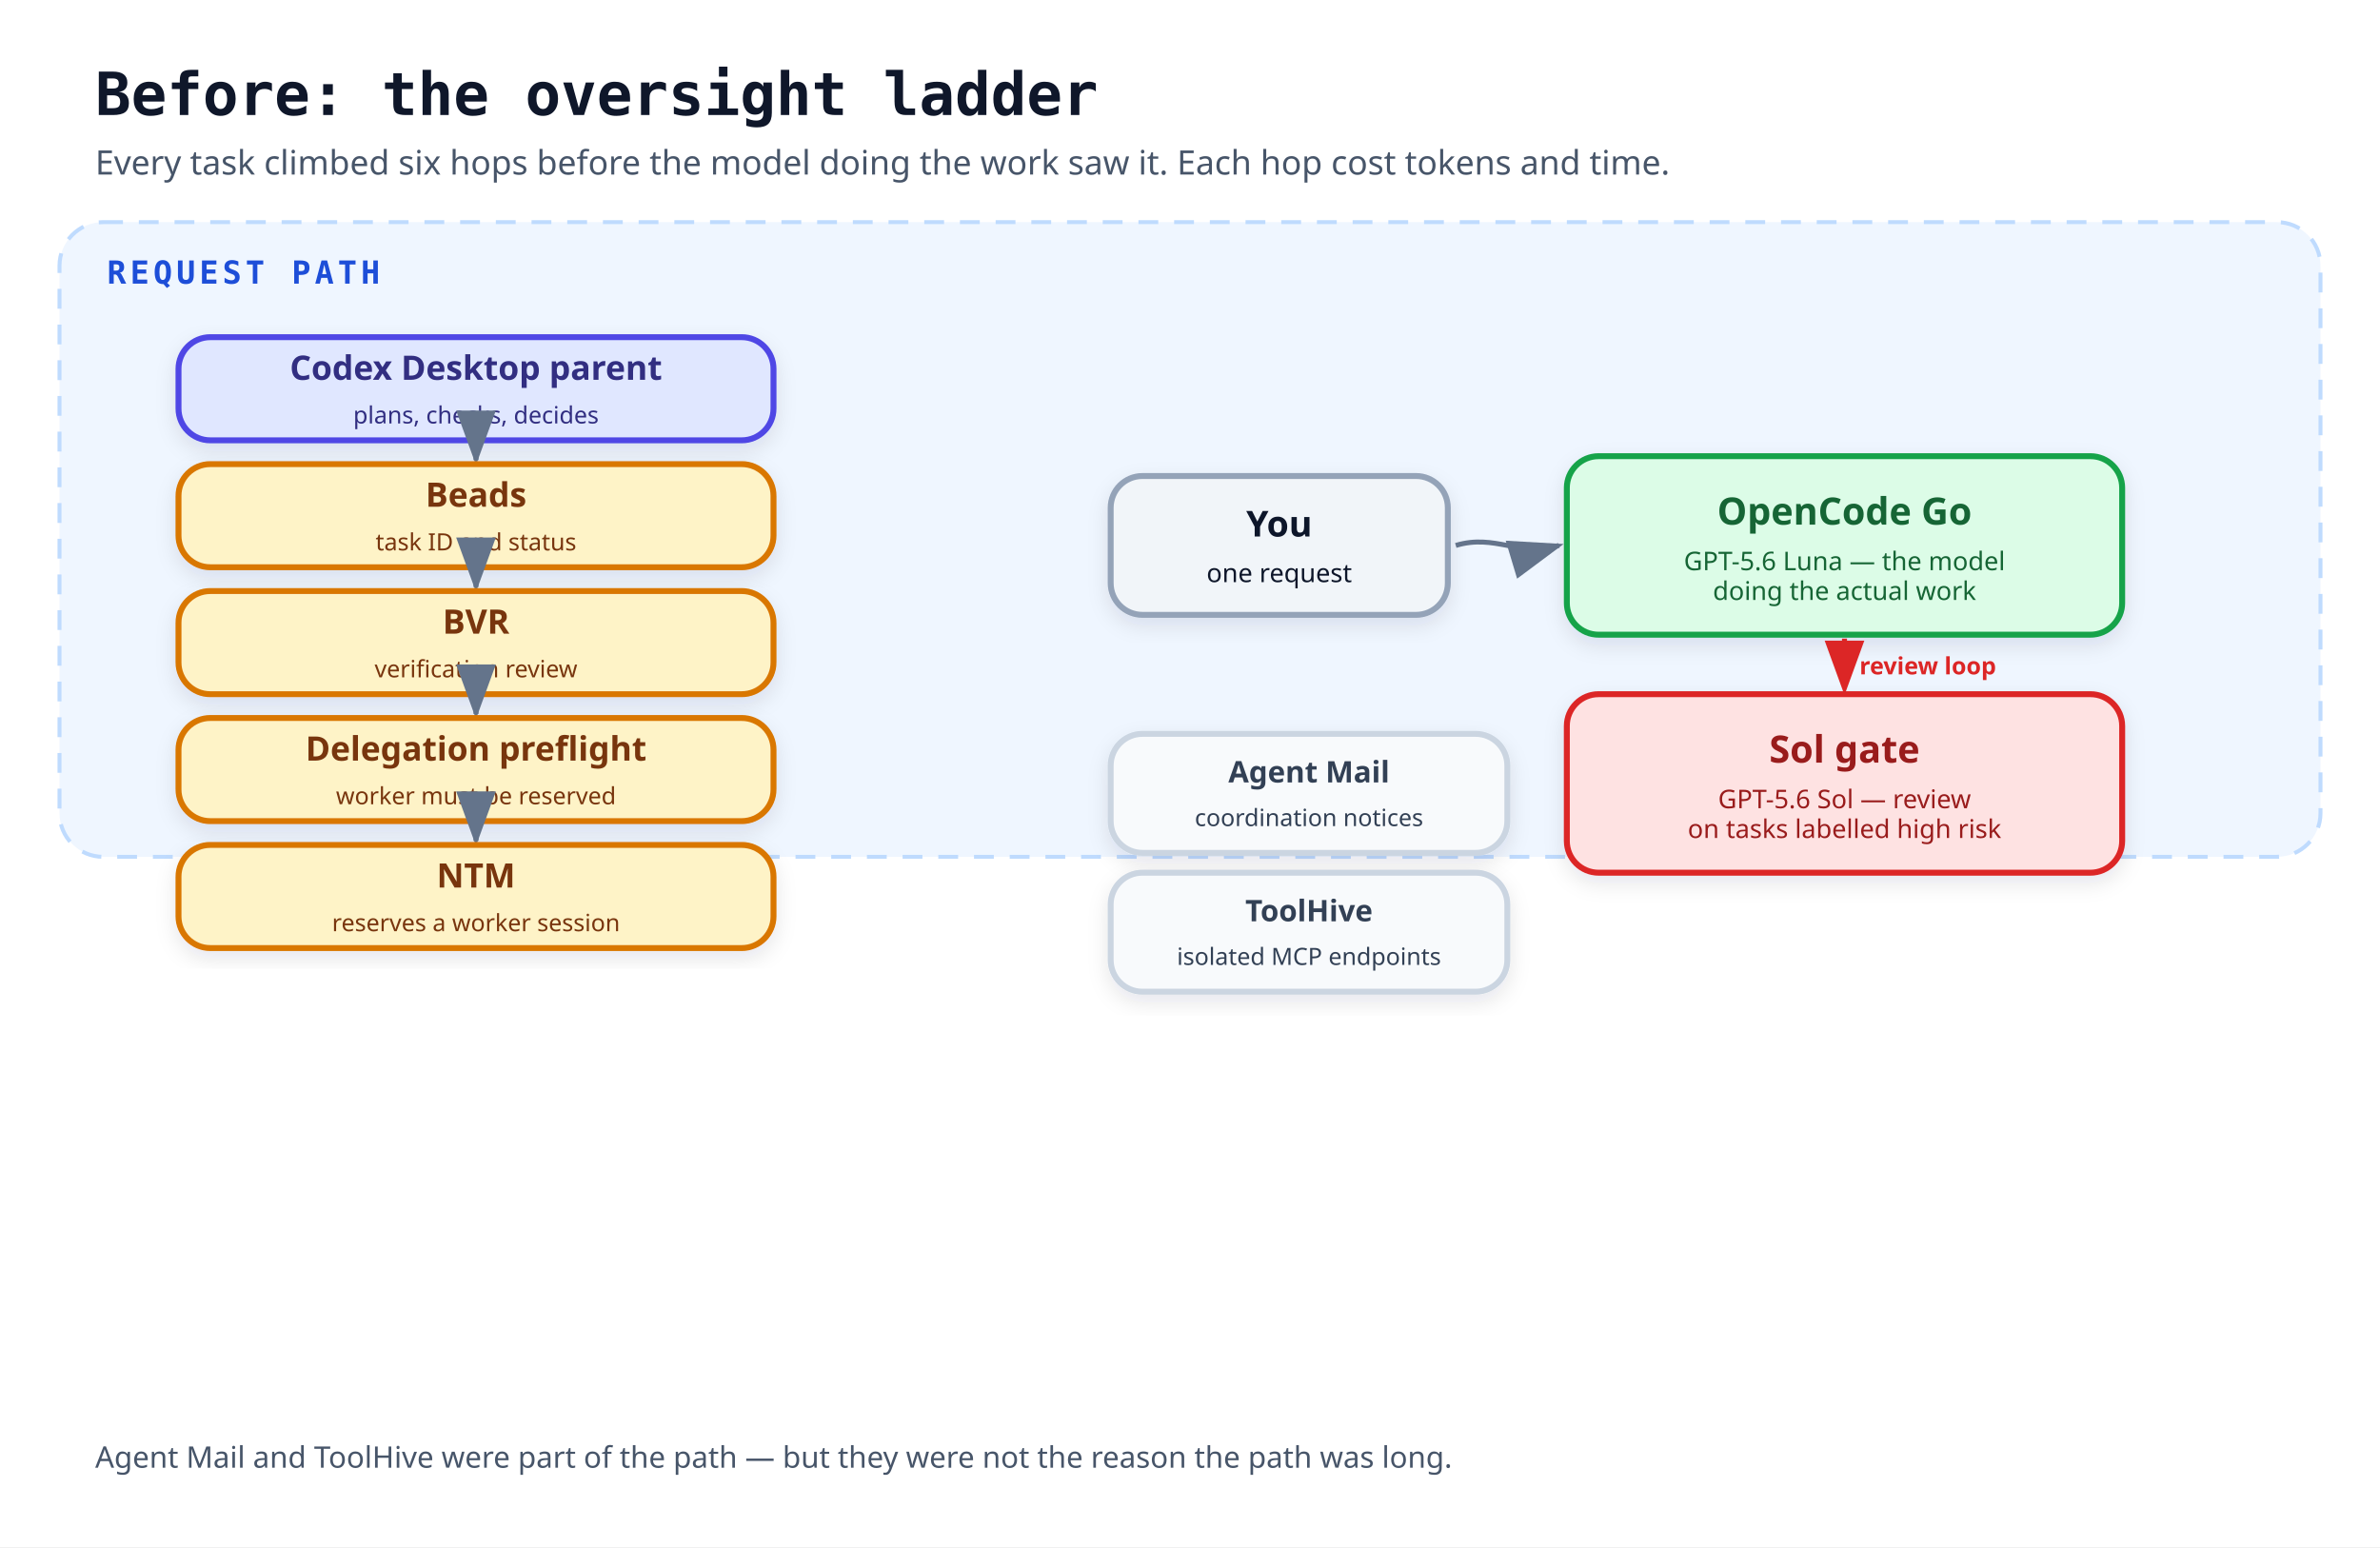
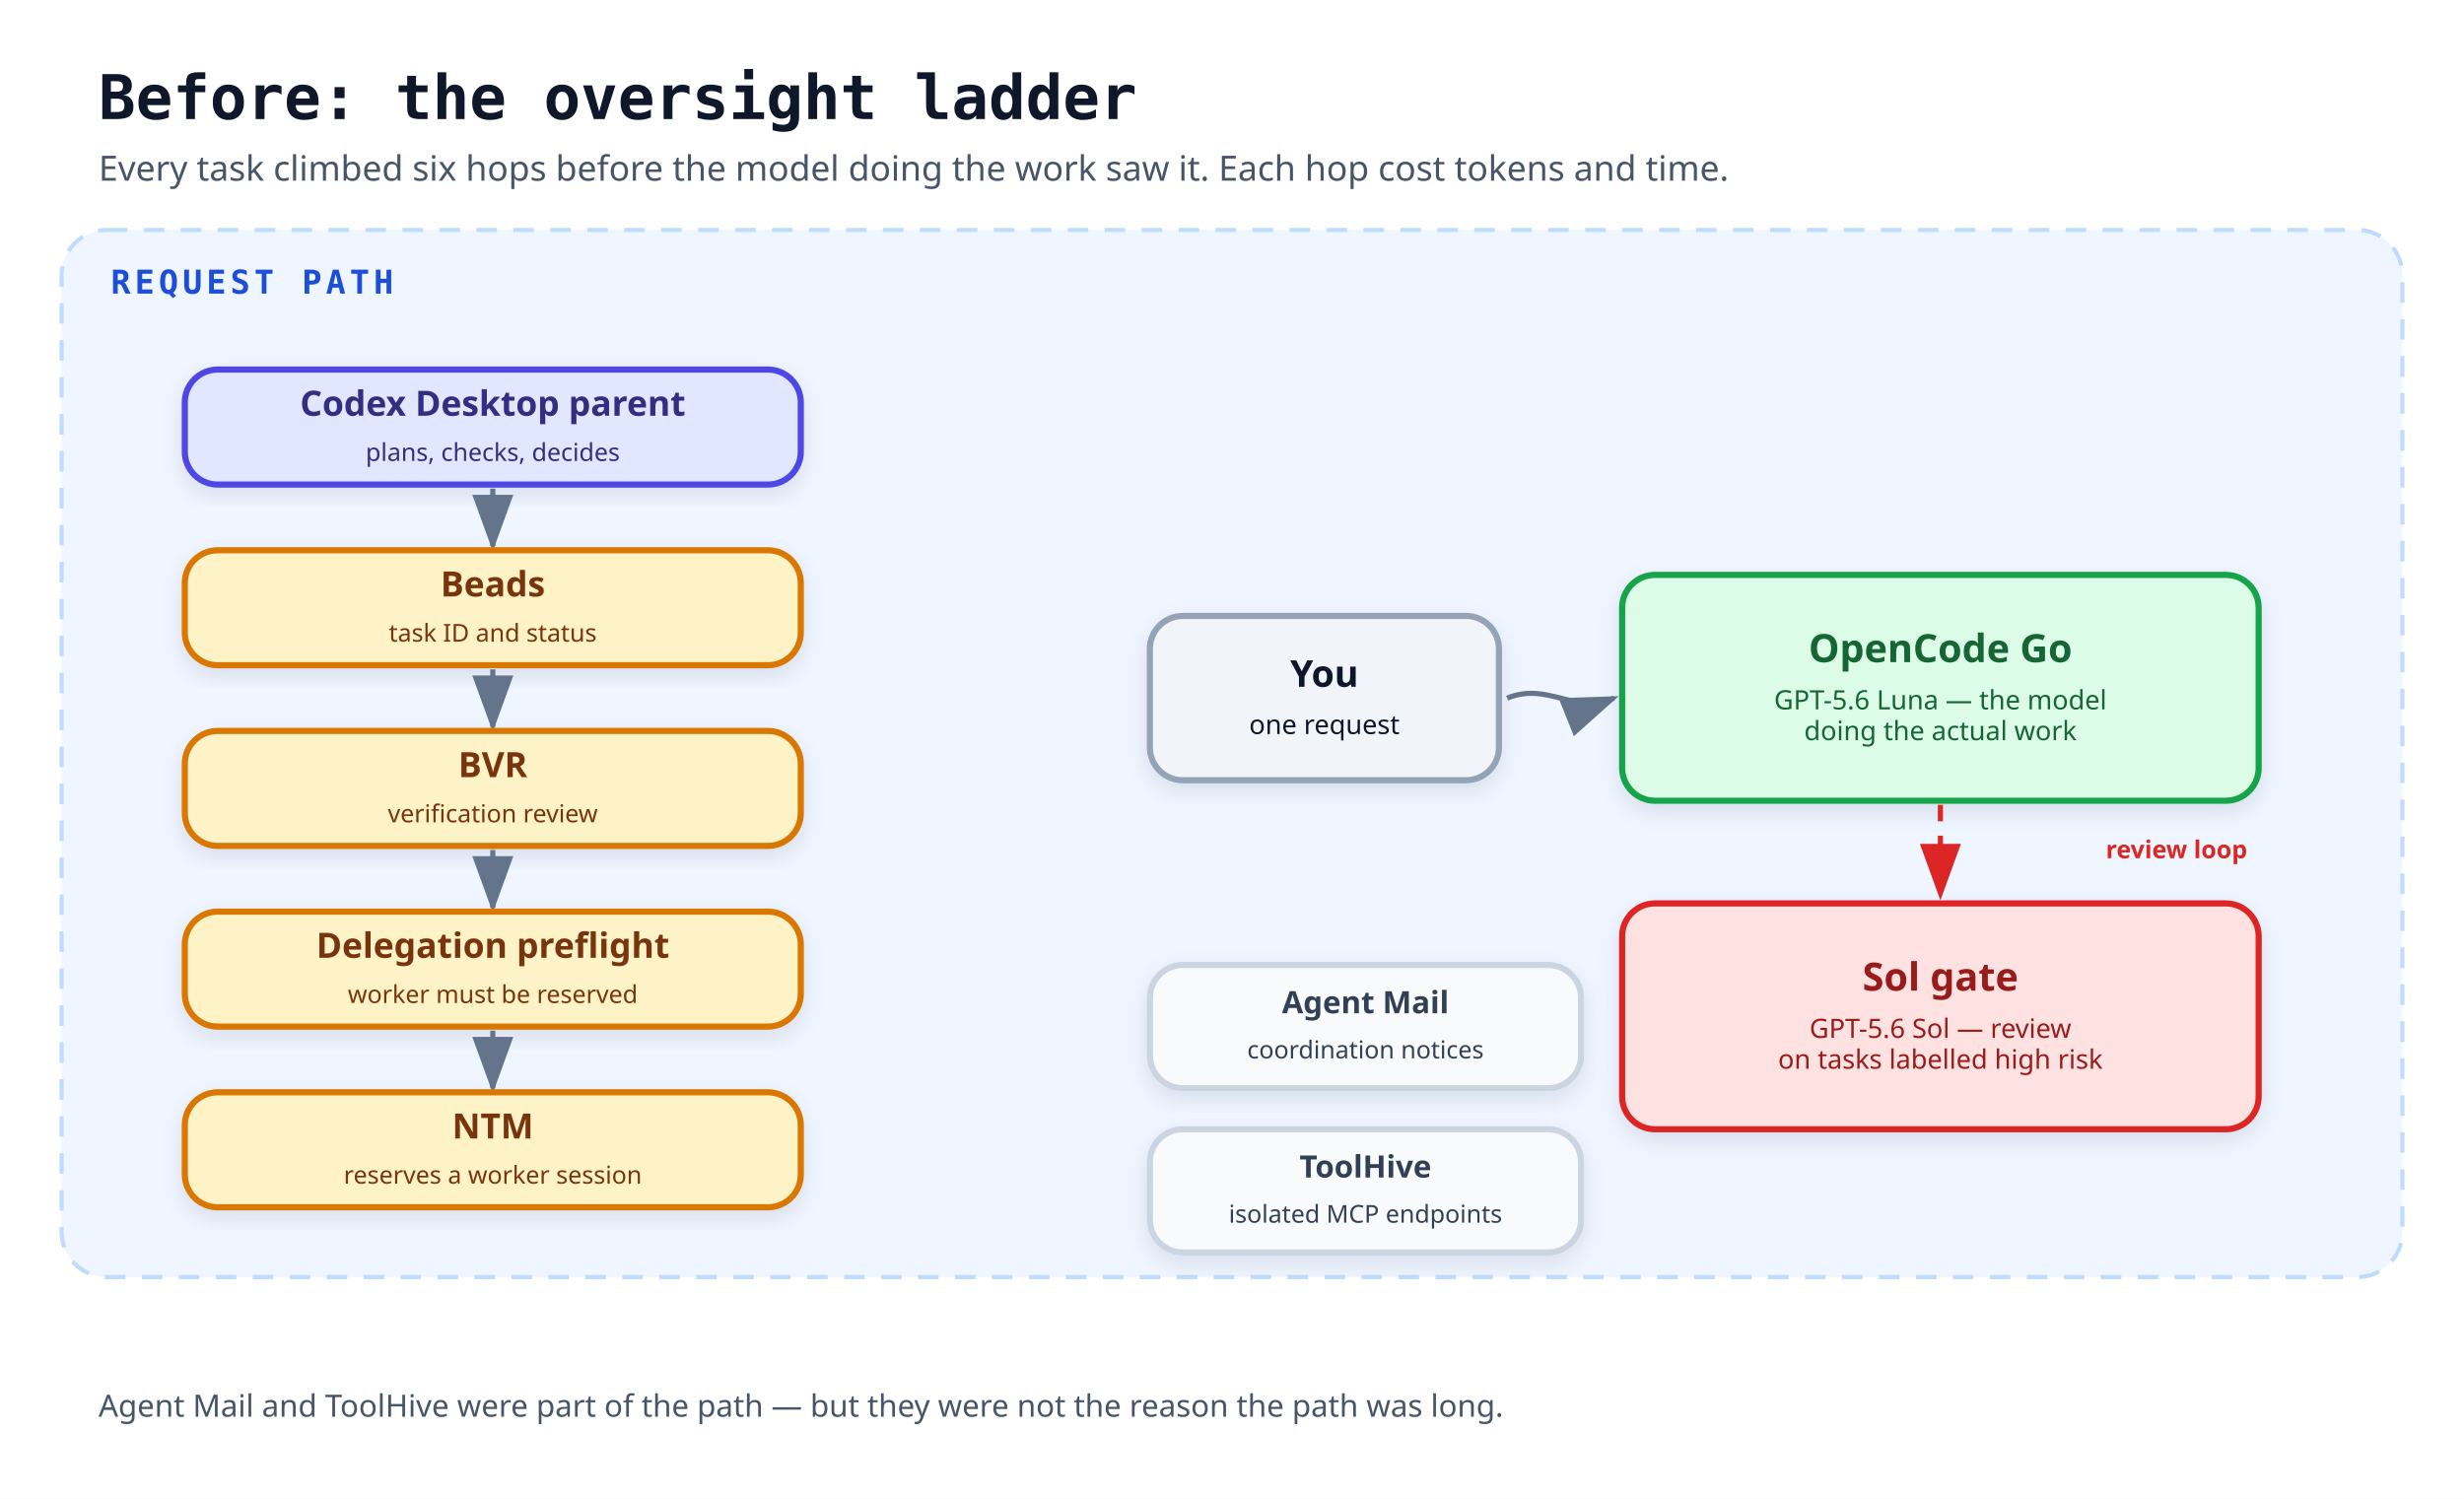
- <svg xmlns="http://www.w3.org/2000/svg" width="1200" height="780" viewBox="0 0 1200 780" role="img" aria-labelledby="title desc">
+ <svg xmlns="http://www.w3.org/2000/svg" width="1200" height="730" viewBox="0 0 1200 730" role="img" aria-labelledby="title desc">
  <defs>
    <marker id="arr-blue" markerWidth="12" markerHeight="12" refX="10" refY="4" orient="auto">
      <path d="M0 0 L0 8 L11 4 Z" fill="#2563eb" />
    </marker>
    <marker id="arr-red" markerWidth="12" markerHeight="12" refX="10" refY="4" orient="auto">
      <path d="M0 0 L0 8 L11 4 Z" fill="#dc2626" />
    </marker>
    <marker id="arr-green" markerWidth="12" markerHeight="12" refX="10" refY="4" orient="auto">
      <path d="M0 0 L0 8 L11 4 Z" fill="#047857" />
    </marker>
    <marker id="arr-slate" markerWidth="12" markerHeight="12" refX="10" refY="4" orient="auto">
      <path d="M0 0 L0 8 L11 4 Z" fill="#64748b" />
    </marker>
    <marker id="arr-amber" markerWidth="12" markerHeight="12" refX="10" refY="4" orient="auto">
      <path d="M0 0 L0 8 L11 4 Z" fill="#d97706" />
    </marker>
    <filter id="shadow" x="-20%" y="-20%" width="140%" height="140%">
      <feDropShadow dx="0" dy="4" stdDeviation="5" flood-color="#0f172a" flood-opacity="0.10" />
    </filter>
  </defs>
-   <rect width="1200" height="780" fill="#ffffff" />
+   <rect width="1200" height="730" fill="#ffffff" />
  <text x="48" y="58" fill="#0f172a" font-family="ui-monospace,SFMono-Regular,Menlo,monospace" font-size="30" font-weight="700">Before: the oversight ladder</text>
  <text x="48" y="88" fill="#475569" font-family="ui-sans-serif,system-ui,sans-serif" font-size="17">Every task climbed six hops before the model doing the work saw it. Each hop cost tokens and time.</text>
-   <rect x="30" y="112" width="1140" height="320" rx="22" fill="#eff6ff" stroke="#bfdbfe" stroke-width="2" stroke-dasharray="10 8" />
+   <rect x="30" y="112" width="1140" height="510" rx="22" fill="#eff6ff" stroke="#bfdbfe" stroke-width="2" stroke-dasharray="10 8" />
  <text x="54" y="143" fill="#1d4ed8" font-family="ui-monospace,SFMono-Regular,Menlo,monospace" font-size="16" font-weight="700" letter-spacing="2">REQUEST PATH</text>
  <g filter="url(#shadow)">
-     <rect x="90" y="170" width="300" height="52" rx="16" fill="#e0e7ff" stroke="#4f46e5" stroke-width="3" />
-     <text x="240.0" y="191.5" text-anchor="middle" fill="#312e81" font-family="ui-sans-serif,system-ui,sans-serif" font-size="17" font-weight="700">Codex Desktop parent</text>
-     <text x="240.0" y="213.5" text-anchor="middle" fill="#312e81" font-family="ui-sans-serif,system-ui,sans-serif" font-size="12">plans, checks, decides</text>
+     <rect x="90" y="180" width="300" height="56" rx="16" fill="#e0e7ff" stroke="#4f46e5" stroke-width="3" />
+     <text x="240.0" y="202.5" text-anchor="middle" fill="#312e81" font-family="ui-sans-serif,system-ui,sans-serif" font-size="17" font-weight="700">Codex Desktop parent</text>
+     <text x="240.0" y="224.5" text-anchor="middle" fill="#312e81" font-family="ui-sans-serif,system-ui,sans-serif" font-size="12">plans, checks, decides</text>
  </g>
-   <path d="M240.0 224 C240.0 230,240.0 228,240.0 232" fill="none" stroke="#64748b" stroke-width="2.5" marker-end="url(#arr-slate)" />
+   <path d="M240.0 238 C240.0 248,240.0 256,240.0 266" fill="none" stroke="#64748b" stroke-width="2.5" marker-end="url(#arr-slate)" />
  <g filter="url(#shadow)">
-     <rect x="90" y="234" width="300" height="52" rx="16" fill="#fef3c7" stroke="#d97706" stroke-width="3" />
-     <text x="240.0" y="255.5" text-anchor="middle" fill="#78350f" font-family="ui-sans-serif,system-ui,sans-serif" font-size="17" font-weight="700">Beads</text>
-     <text x="240.0" y="277.5" text-anchor="middle" fill="#78350f" font-family="ui-sans-serif,system-ui,sans-serif" font-size="12">task ID and status</text>
+     <rect x="90" y="268" width="300" height="56" rx="16" fill="#fef3c7" stroke="#d97706" stroke-width="3" />
+     <text x="240.0" y="290.5" text-anchor="middle" fill="#78350f" font-family="ui-sans-serif,system-ui,sans-serif" font-size="17" font-weight="700">Beads</text>
+     <text x="240.0" y="312.5" text-anchor="middle" fill="#78350f" font-family="ui-sans-serif,system-ui,sans-serif" font-size="12">task ID and status</text>
  </g>
-   <path d="M240.0 288 C240.0 294,240.0 292,240.0 296" fill="none" stroke="#64748b" stroke-width="2.5" marker-end="url(#arr-slate)" />
+   <path d="M240.0 326 C240.0 336,240.0 344,240.0 354" fill="none" stroke="#64748b" stroke-width="2.5" marker-end="url(#arr-slate)" />
  <g filter="url(#shadow)">
-     <rect x="90" y="298" width="300" height="52" rx="16" fill="#fef3c7" stroke="#d97706" stroke-width="3" />
-     <text x="240.0" y="319.5" text-anchor="middle" fill="#78350f" font-family="ui-sans-serif,system-ui,sans-serif" font-size="17" font-weight="700">BVR</text>
-     <text x="240.0" y="341.5" text-anchor="middle" fill="#78350f" font-family="ui-sans-serif,system-ui,sans-serif" font-size="12">verification review</text>
+     <rect x="90" y="356" width="300" height="56" rx="16" fill="#fef3c7" stroke="#d97706" stroke-width="3" />
+     <text x="240.0" y="378.5" text-anchor="middle" fill="#78350f" font-family="ui-sans-serif,system-ui,sans-serif" font-size="17" font-weight="700">BVR</text>
+     <text x="240.0" y="400.5" text-anchor="middle" fill="#78350f" font-family="ui-sans-serif,system-ui,sans-serif" font-size="12">verification review</text>
  </g>
-   <path d="M240.0 352 C240.0 358,240.0 356,240.0 360" fill="none" stroke="#64748b" stroke-width="2.5" marker-end="url(#arr-slate)" />
+   <path d="M240.0 414 C240.0 424,240.0 432,240.0 442" fill="none" stroke="#64748b" stroke-width="2.5" marker-end="url(#arr-slate)" />
  <g filter="url(#shadow)">
-     <rect x="90" y="362" width="300" height="52" rx="16" fill="#fef3c7" stroke="#d97706" stroke-width="3" />
-     <text x="240.0" y="383.5" text-anchor="middle" fill="#78350f" font-family="ui-sans-serif,system-ui,sans-serif" font-size="17" font-weight="700">Delegation preflight</text>
-     <text x="240.0" y="405.5" text-anchor="middle" fill="#78350f" font-family="ui-sans-serif,system-ui,sans-serif" font-size="12">worker must be reserved</text>
+     <rect x="90" y="444" width="300" height="56" rx="16" fill="#fef3c7" stroke="#d97706" stroke-width="3" />
+     <text x="240.0" y="466.5" text-anchor="middle" fill="#78350f" font-family="ui-sans-serif,system-ui,sans-serif" font-size="17" font-weight="700">Delegation preflight</text>
+     <text x="240.0" y="488.5" text-anchor="middle" fill="#78350f" font-family="ui-sans-serif,system-ui,sans-serif" font-size="12">worker must be reserved</text>
  </g>
-   <path d="M240.0 416 C240.0 422,240.0 420,240.0 424" fill="none" stroke="#64748b" stroke-width="2.5" marker-end="url(#arr-slate)" />
+   <path d="M240.0 502 C240.0 512,240.0 520,240.0 530" fill="none" stroke="#64748b" stroke-width="2.5" marker-end="url(#arr-slate)" />
  <g filter="url(#shadow)">
-     <rect x="90" y="426" width="300" height="52" rx="16" fill="#fef3c7" stroke="#d97706" stroke-width="3" />
-     <text x="240.0" y="447.5" text-anchor="middle" fill="#78350f" font-family="ui-sans-serif,system-ui,sans-serif" font-size="17" font-weight="700">NTM</text>
-     <text x="240.0" y="469.5" text-anchor="middle" fill="#78350f" font-family="ui-sans-serif,system-ui,sans-serif" font-size="12">reserves a worker session</text>
+     <rect x="90" y="532" width="300" height="56" rx="16" fill="#fef3c7" stroke="#d97706" stroke-width="3" />
+     <text x="240.0" y="554.5" text-anchor="middle" fill="#78350f" font-family="ui-sans-serif,system-ui,sans-serif" font-size="17" font-weight="700">NTM</text>
+     <text x="240.0" y="576.5" text-anchor="middle" fill="#78350f" font-family="ui-sans-serif,system-ui,sans-serif" font-size="12">reserves a worker session</text>
  </g>
  <g filter="url(#shadow)">
-     <rect x="560" y="240" width="170" height="70" rx="16" fill="#f1f5f9" stroke="#94a3b8" stroke-width="3" />
-     <text x="645.0" y="270.5" text-anchor="middle" fill="#0f172a" font-family="ui-sans-serif,system-ui,sans-serif" font-size="18" font-weight="700">You</text>
-     <text x="645.0" y="293.5" text-anchor="middle" fill="#0f172a" font-family="ui-sans-serif,system-ui,sans-serif" font-size="13">one request</text>
+     <rect x="560" y="300" width="170" height="80" rx="16" fill="#f1f5f9" stroke="#94a3b8" stroke-width="3" />
+     <text x="645.0" y="334.5" text-anchor="middle" fill="#0f172a" font-family="ui-sans-serif,system-ui,sans-serif" font-size="18" font-weight="700">You</text>
+     <text x="645.0" y="357.5" text-anchor="middle" fill="#0f172a" font-family="ui-sans-serif,system-ui,sans-serif" font-size="13">one request</text>
  </g>
-   <path d="M734 275 C754 269 766 281 786 275" fill="none" stroke="#64748b" stroke-width="2.5" marker-end="url(#arr-slate)" />
+   <path d="M734 340 C754 332 766 348 786 340" fill="none" stroke="#64748b" stroke-width="2.5" marker-end="url(#arr-slate)" />
  <g filter="url(#shadow)">
-     <rect x="790" y="230" width="280" height="90" rx="16" fill="#dcfce7" stroke="#16a34a" stroke-width="3" />
-     <text x="930.0" y="264.5" text-anchor="middle" fill="#166534" font-family="ui-sans-serif,system-ui,sans-serif" font-size="19" font-weight="700">OpenCode Go</text>
-     <text x="930.0" y="287.5" text-anchor="middle" fill="#166534" font-family="ui-sans-serif,system-ui,sans-serif" font-size="13">GPT-5.6 Luna — the model</text>
-     <text x="930.0" y="302.5" text-anchor="middle" fill="#166534" font-family="ui-sans-serif,system-ui,sans-serif" font-size="13">doing the actual work</text>
+     <rect x="790" y="280" width="310" height="110" rx="16" fill="#dcfce7" stroke="#16a34a" stroke-width="3" />
+     <text x="945.0" y="322.5" text-anchor="middle" fill="#166534" font-family="ui-sans-serif,system-ui,sans-serif" font-size="19" font-weight="700">OpenCode Go</text>
+     <text x="945.0" y="345.5" text-anchor="middle" fill="#166534" font-family="ui-sans-serif,system-ui,sans-serif" font-size="13">GPT-5.6 Luna — the model</text>
+     <text x="945.0" y="360.5" text-anchor="middle" fill="#166534" font-family="ui-sans-serif,system-ui,sans-serif" font-size="13">doing the actual work</text>
+   </g>
+   <path d="M945 392 C945 406 945 424 945 436" fill="none" stroke="#dc2626" stroke-width="2.5" stroke-dasharray="8 7" marker-end="url(#arr-red)" />
+   <text x="1060" y="418" fill="#dc2626" font-family="ui-sans-serif,system-ui,sans-serif" font-size="12" font-weight="600" text-anchor="middle">review loop</text>
+   <g filter="url(#shadow)">
+     <rect x="790" y="440" width="310" height="110" rx="16" fill="#fee2e2" stroke="#dc2626" stroke-width="3" />
+     <text x="945.0" y="482.5" text-anchor="middle" fill="#991b1b" font-family="ui-sans-serif,system-ui,sans-serif" font-size="19" font-weight="700">Sol gate</text>
+     <text x="945.0" y="505.5" text-anchor="middle" fill="#991b1b" font-family="ui-sans-serif,system-ui,sans-serif" font-size="13">GPT-5.6 Sol — review</text>
+     <text x="945.0" y="520.5" text-anchor="middle" fill="#991b1b" font-family="ui-sans-serif,system-ui,sans-serif" font-size="13">on tasks labelled high risk</text>
  </g>
  <g filter="url(#shadow)">
-     <rect x="790" y="350" width="280" height="90" rx="16" fill="#fee2e2" stroke="#dc2626" stroke-width="3" />
-     <text x="930.0" y="384.5" text-anchor="middle" fill="#991b1b" font-family="ui-sans-serif,system-ui,sans-serif" font-size="19" font-weight="700">Sol gate</text>
-     <text x="930.0" y="407.5" text-anchor="middle" fill="#991b1b" font-family="ui-sans-serif,system-ui,sans-serif" font-size="13">GPT-5.6 Sol — review</text>
-     <text x="930.0" y="422.5" text-anchor="middle" fill="#991b1b" font-family="ui-sans-serif,system-ui,sans-serif" font-size="13">on tasks labelled high risk</text>
-   </g>
-   <path d="M930 322 C930 334 930 340 930 348" fill="none" stroke="#dc2626" stroke-width="2.5" stroke-dasharray="8 7" marker-end="url(#arr-red)" />
-   <text x="972" y="340" fill="#dc2626" font-family="ui-sans-serif,system-ui,sans-serif" font-size="12" font-weight="600" text-anchor="middle">review loop</text>
-   <g filter="url(#shadow)">
-     <rect x="560" y="370" width="200" height="60" rx="16" fill="#f8fafc" stroke="#cbd5e1" stroke-width="3" />
-     <text x="660.0" y="394.5" text-anchor="middle" fill="#334155" font-family="ui-sans-serif,system-ui,sans-serif" font-size="15" font-weight="700">Agent Mail</text>
-     <text x="660.0" y="416.5" text-anchor="middle" fill="#334155" font-family="ui-sans-serif,system-ui,sans-serif" font-size="12">coordination notices</text>
+     <rect x="560" y="470" width="210" height="60" rx="16" fill="#f8fafc" stroke="#cbd5e1" stroke-width="3" />
+     <text x="665.0" y="493.5" text-anchor="middle" fill="#334155" font-family="ui-sans-serif,system-ui,sans-serif" font-size="15" font-weight="700">Agent Mail</text>
+     <text x="665.0" y="515.5" text-anchor="middle" fill="#334155" font-family="ui-sans-serif,system-ui,sans-serif" font-size="12">coordination notices</text>
  </g>
  <g filter="url(#shadow)">
-     <rect x="560" y="440" width="200" height="60" rx="16" fill="#f8fafc" stroke="#cbd5e1" stroke-width="3" />
-     <text x="660.0" y="464.5" text-anchor="middle" fill="#334155" font-family="ui-sans-serif,system-ui,sans-serif" font-size="15" font-weight="700">ToolHive</text>
-     <text x="660.0" y="486.5" text-anchor="middle" fill="#334155" font-family="ui-sans-serif,system-ui,sans-serif" font-size="12">isolated MCP endpoints</text>
+     <rect x="560" y="550" width="210" height="60" rx="16" fill="#f8fafc" stroke="#cbd5e1" stroke-width="3" />
+     <text x="665.0" y="573.5" text-anchor="middle" fill="#334155" font-family="ui-sans-serif,system-ui,sans-serif" font-size="15" font-weight="700">ToolHive</text>
+     <text x="665.0" y="595.5" text-anchor="middle" fill="#334155" font-family="ui-sans-serif,system-ui,sans-serif" font-size="12">isolated MCP endpoints</text>
  </g>
-   <text x="48" y="740" fill="#475569" font-family="ui-sans-serif,system-ui,sans-serif" font-size="15">Agent Mail and ToolHive were part of the path — but they were not the reason the path was long.</text>
+   <text x="48" y="690" fill="#475569" font-family="ui-sans-serif,system-ui,sans-serif" font-size="15">Agent Mail and ToolHive were part of the path — but they were not the reason the path was long.</text>
</svg>
